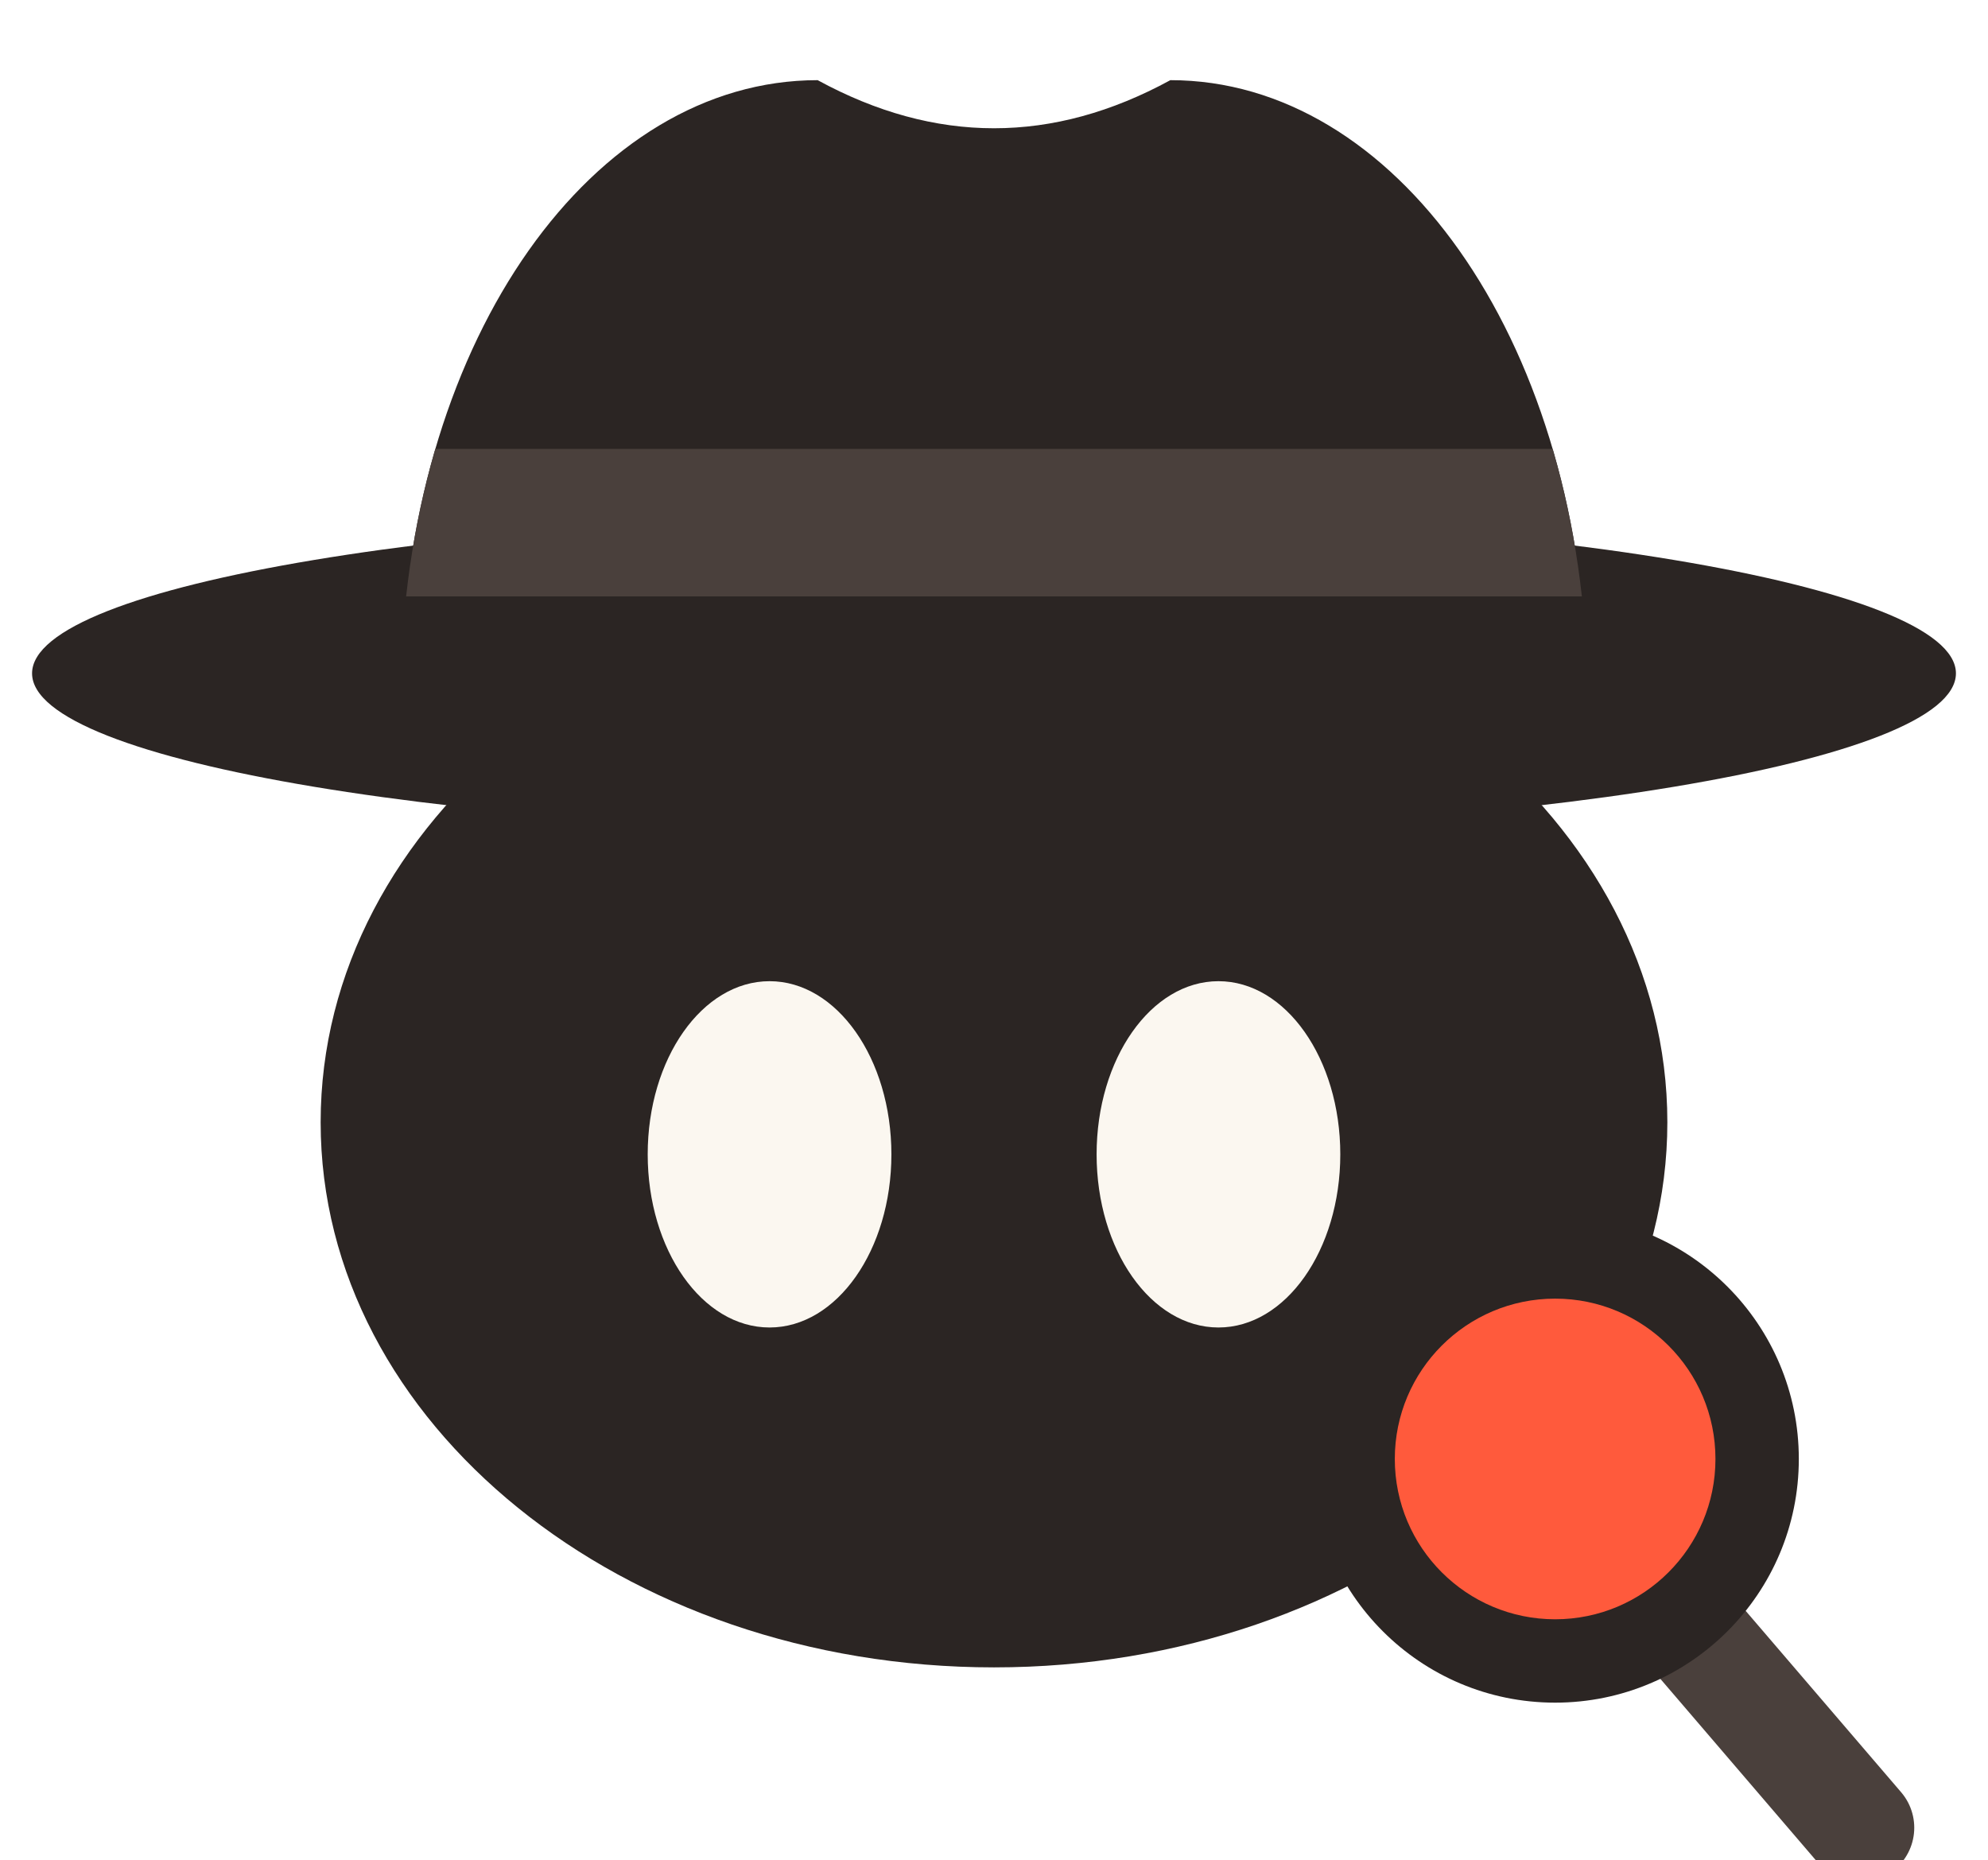
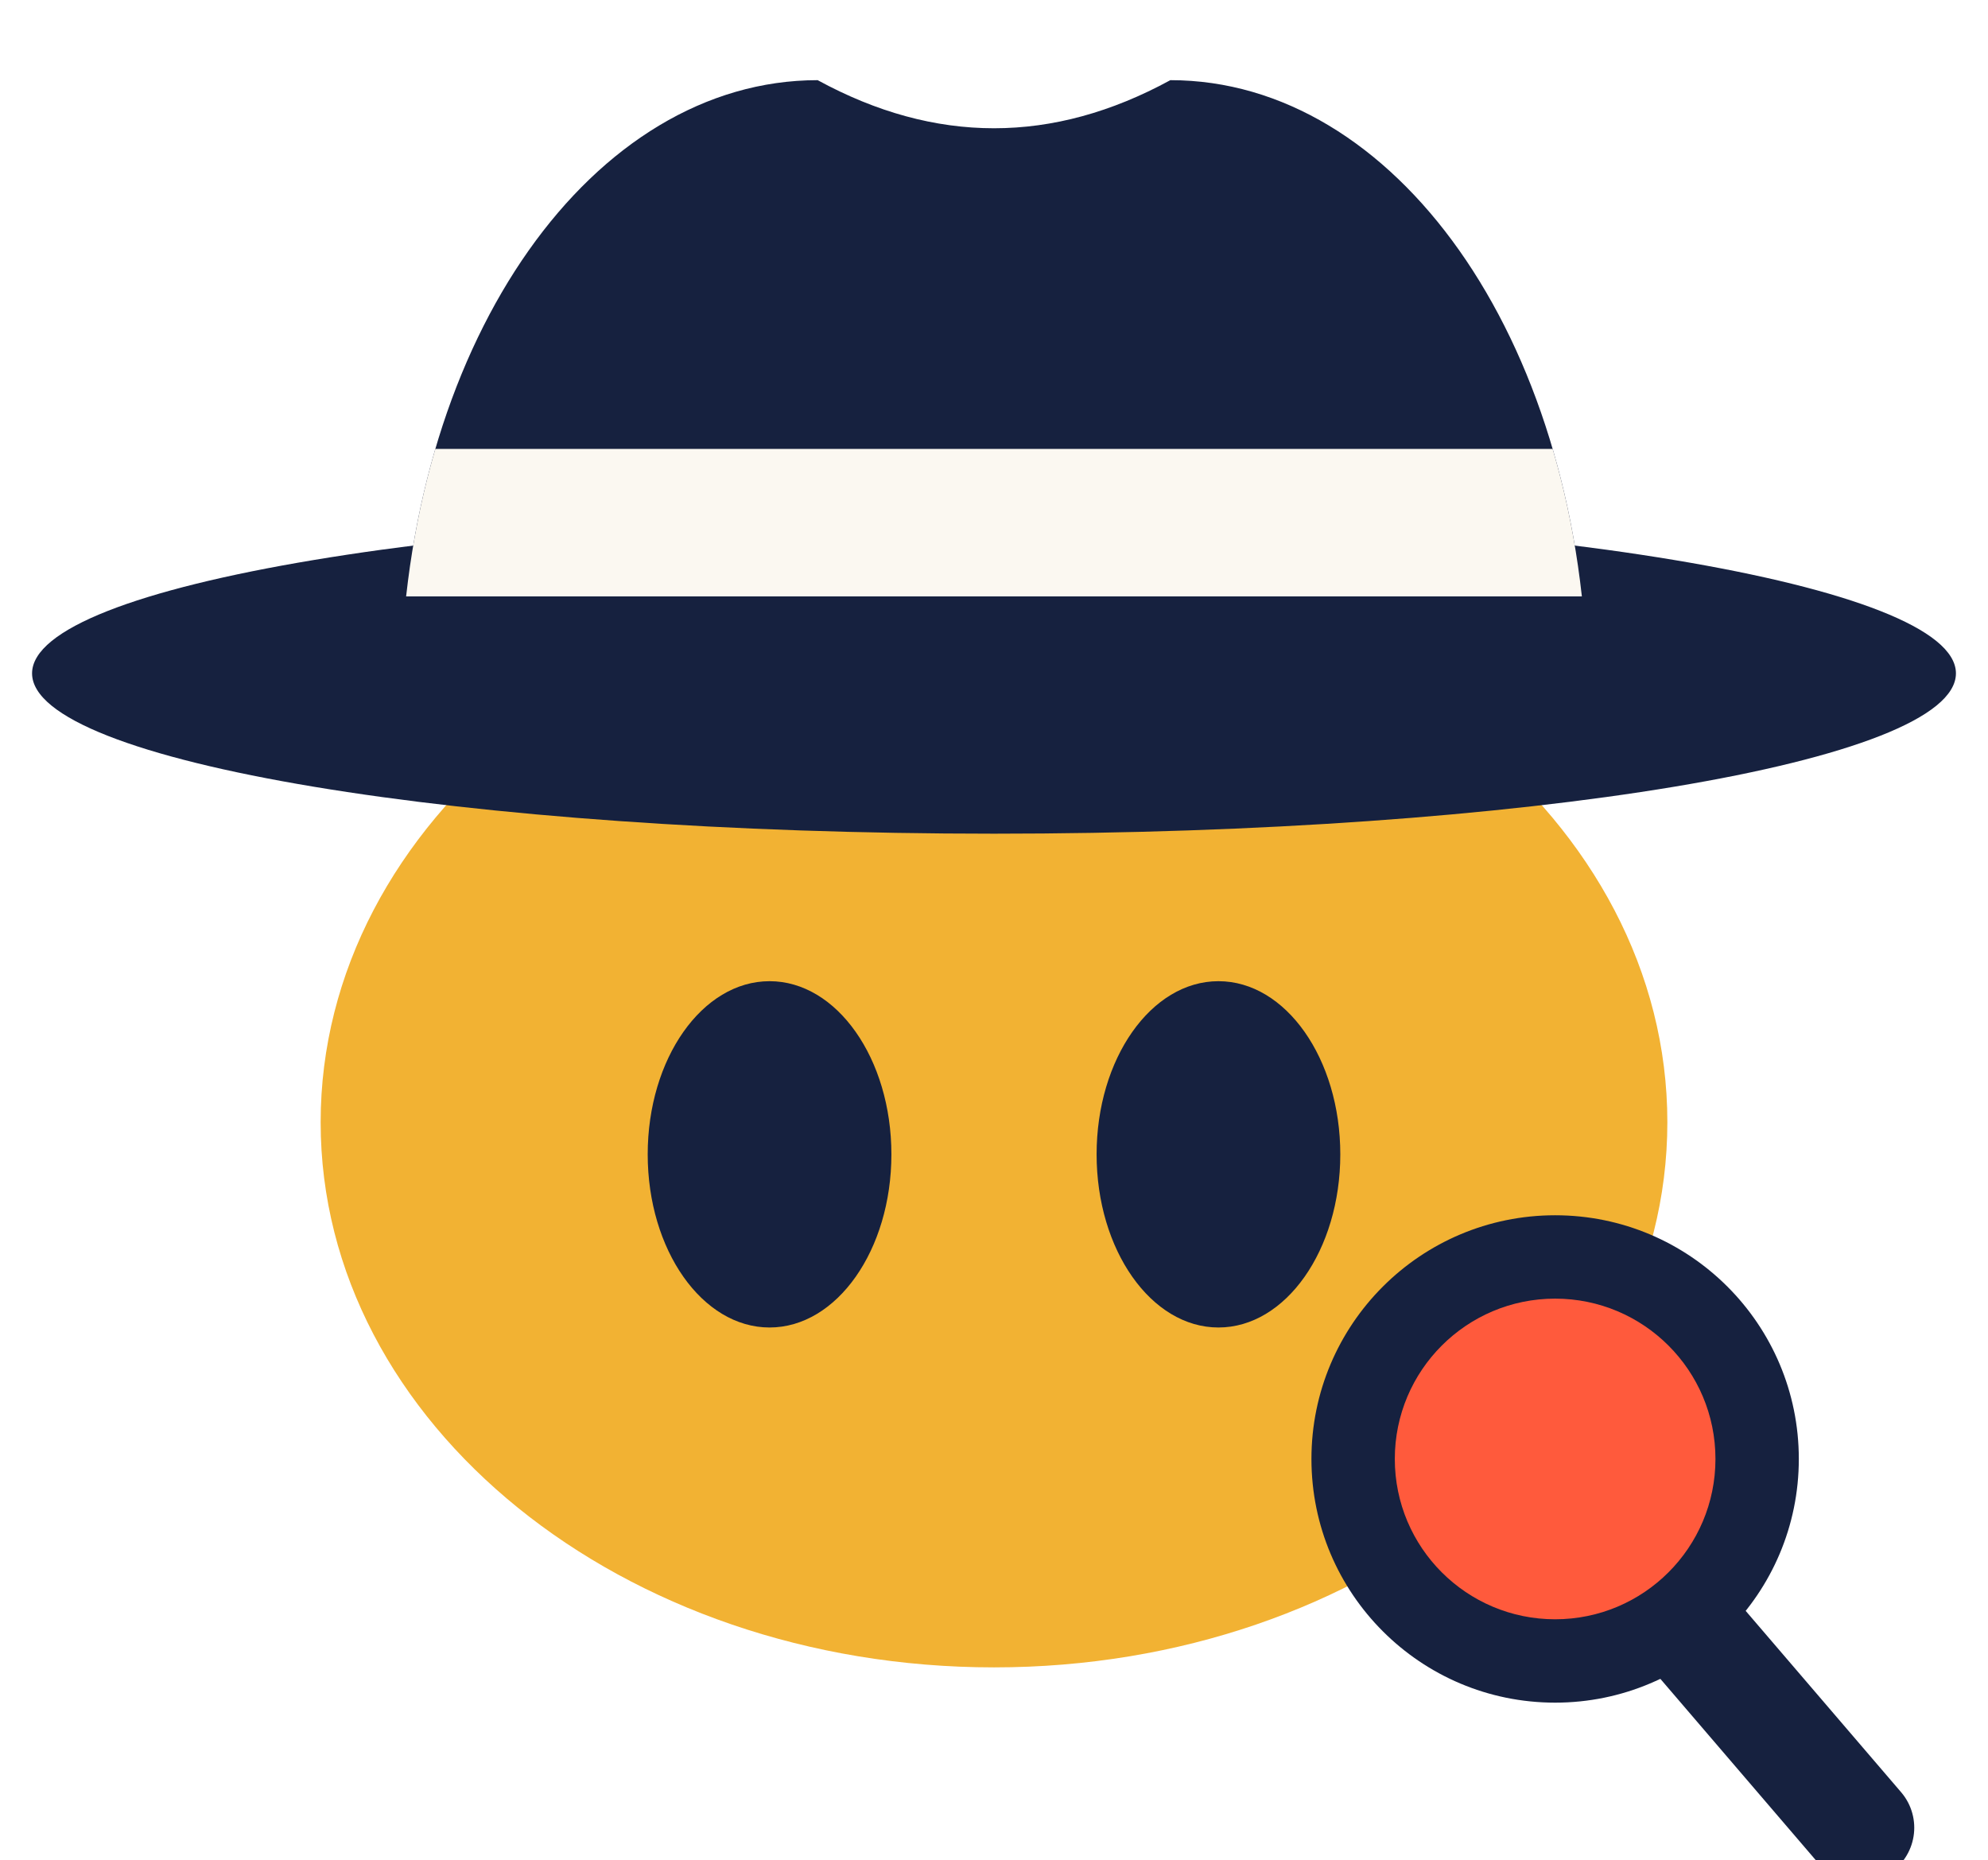
<svg xmlns="http://www.w3.org/2000/svg" viewBox="1 6 62 58">
  <defs>
    <clipPath id="c">
      <path d="M13.5 27C13.8 16.5 19.5 8.5 26.5 8.5Q32 11.5 37.5 8.5C44.5 8.5 50.2 16.5 50.5 27Z" />
    </clipPath>
  </defs>
-   <ellipse cx="32" cy="41" rx="21" ry="17" fill="#2B2523" />
-   <ellipse cx="25" cy="42" rx="3.8" ry="5.4" fill="#FBF7F0" />
-   <ellipse cx="39" cy="42" rx="3.8" ry="5.4" fill="#FBF7F0" />
-   <ellipse cx="32" cy="27" rx="30" ry="5" fill="#2B2523" />
-   <path d="M13.5 27C13.8 16.5 19.5 8.5 26.5 8.5Q32 11.5 37.5 8.5C44.5 8.5 50.2 16.5 50.5 27Z" fill="#2B2523" />
-   <rect clip-path="url(#c)" x="10" y="20" width="44" height="4.6" fill="#4A403C" />
-   <line x1="53" y1="56" x2="59" y2="63" stroke="#4A403C" stroke-width="3.4" stroke-linecap="round" />
-   <circle cx="49.5" cy="51.5" r="7.6" fill="#2B2523" />
+   <ellipse cx="32" cy="41" rx="21" ry="17" fill="#F2B233" />
+   <ellipse cx="25" cy="42" rx="3.8" ry="5.4" fill="#16213F" />
+   <ellipse cx="39" cy="42" rx="3.8" ry="5.4" fill="#16213F" />
+   <ellipse cx="32" cy="27" rx="30" ry="5" fill="#16213F" />
+   <path d="M13.5 27C13.8 16.5 19.5 8.5 26.5 8.5Q32 11.5 37.5 8.5C44.5 8.5 50.2 16.5 50.5 27Z" fill="#16213F" />
+   <rect clip-path="url(#c)" x="10" y="20" width="44" height="4.6" fill="#FBF8F1" />
+   <line x1="53" y1="56" x2="59" y2="63" stroke="#16213F" stroke-width="3.4" stroke-linecap="round" />
+   <circle cx="49.5" cy="51.5" r="7.6" fill="#16213F" />
  <circle cx="49.5" cy="51.5" r="5" fill="#FF5A3C" />
</svg>
